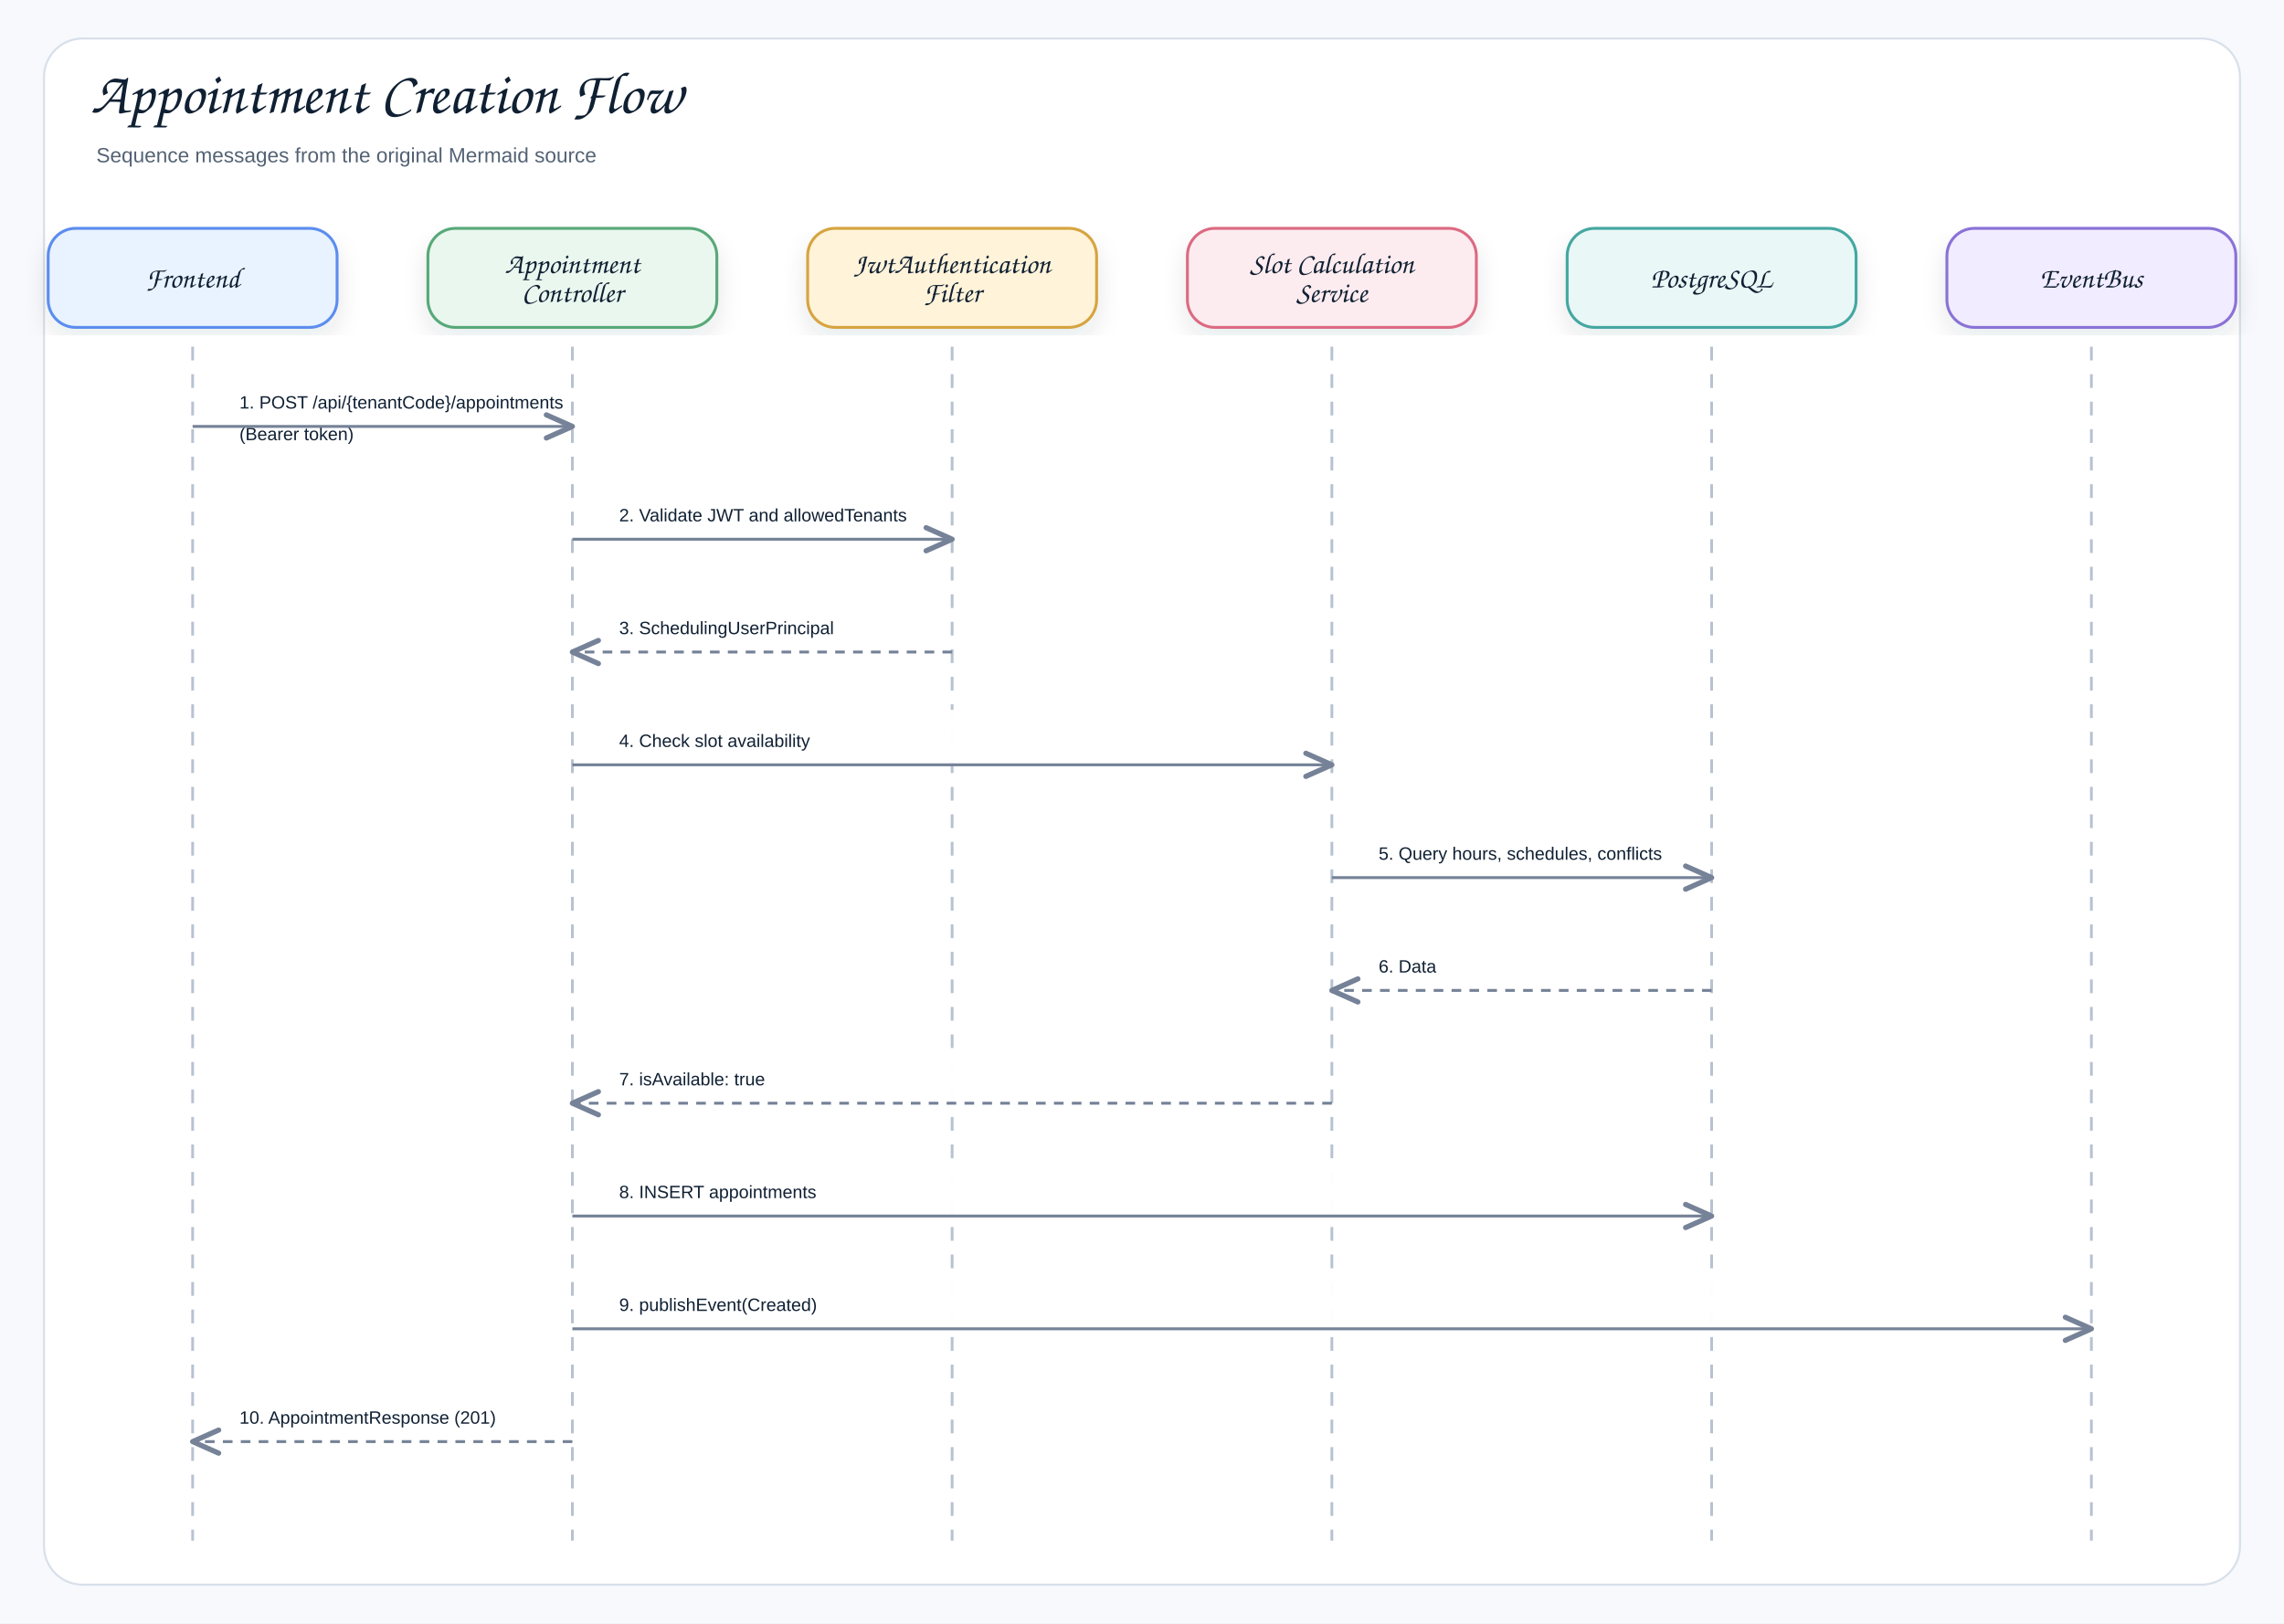
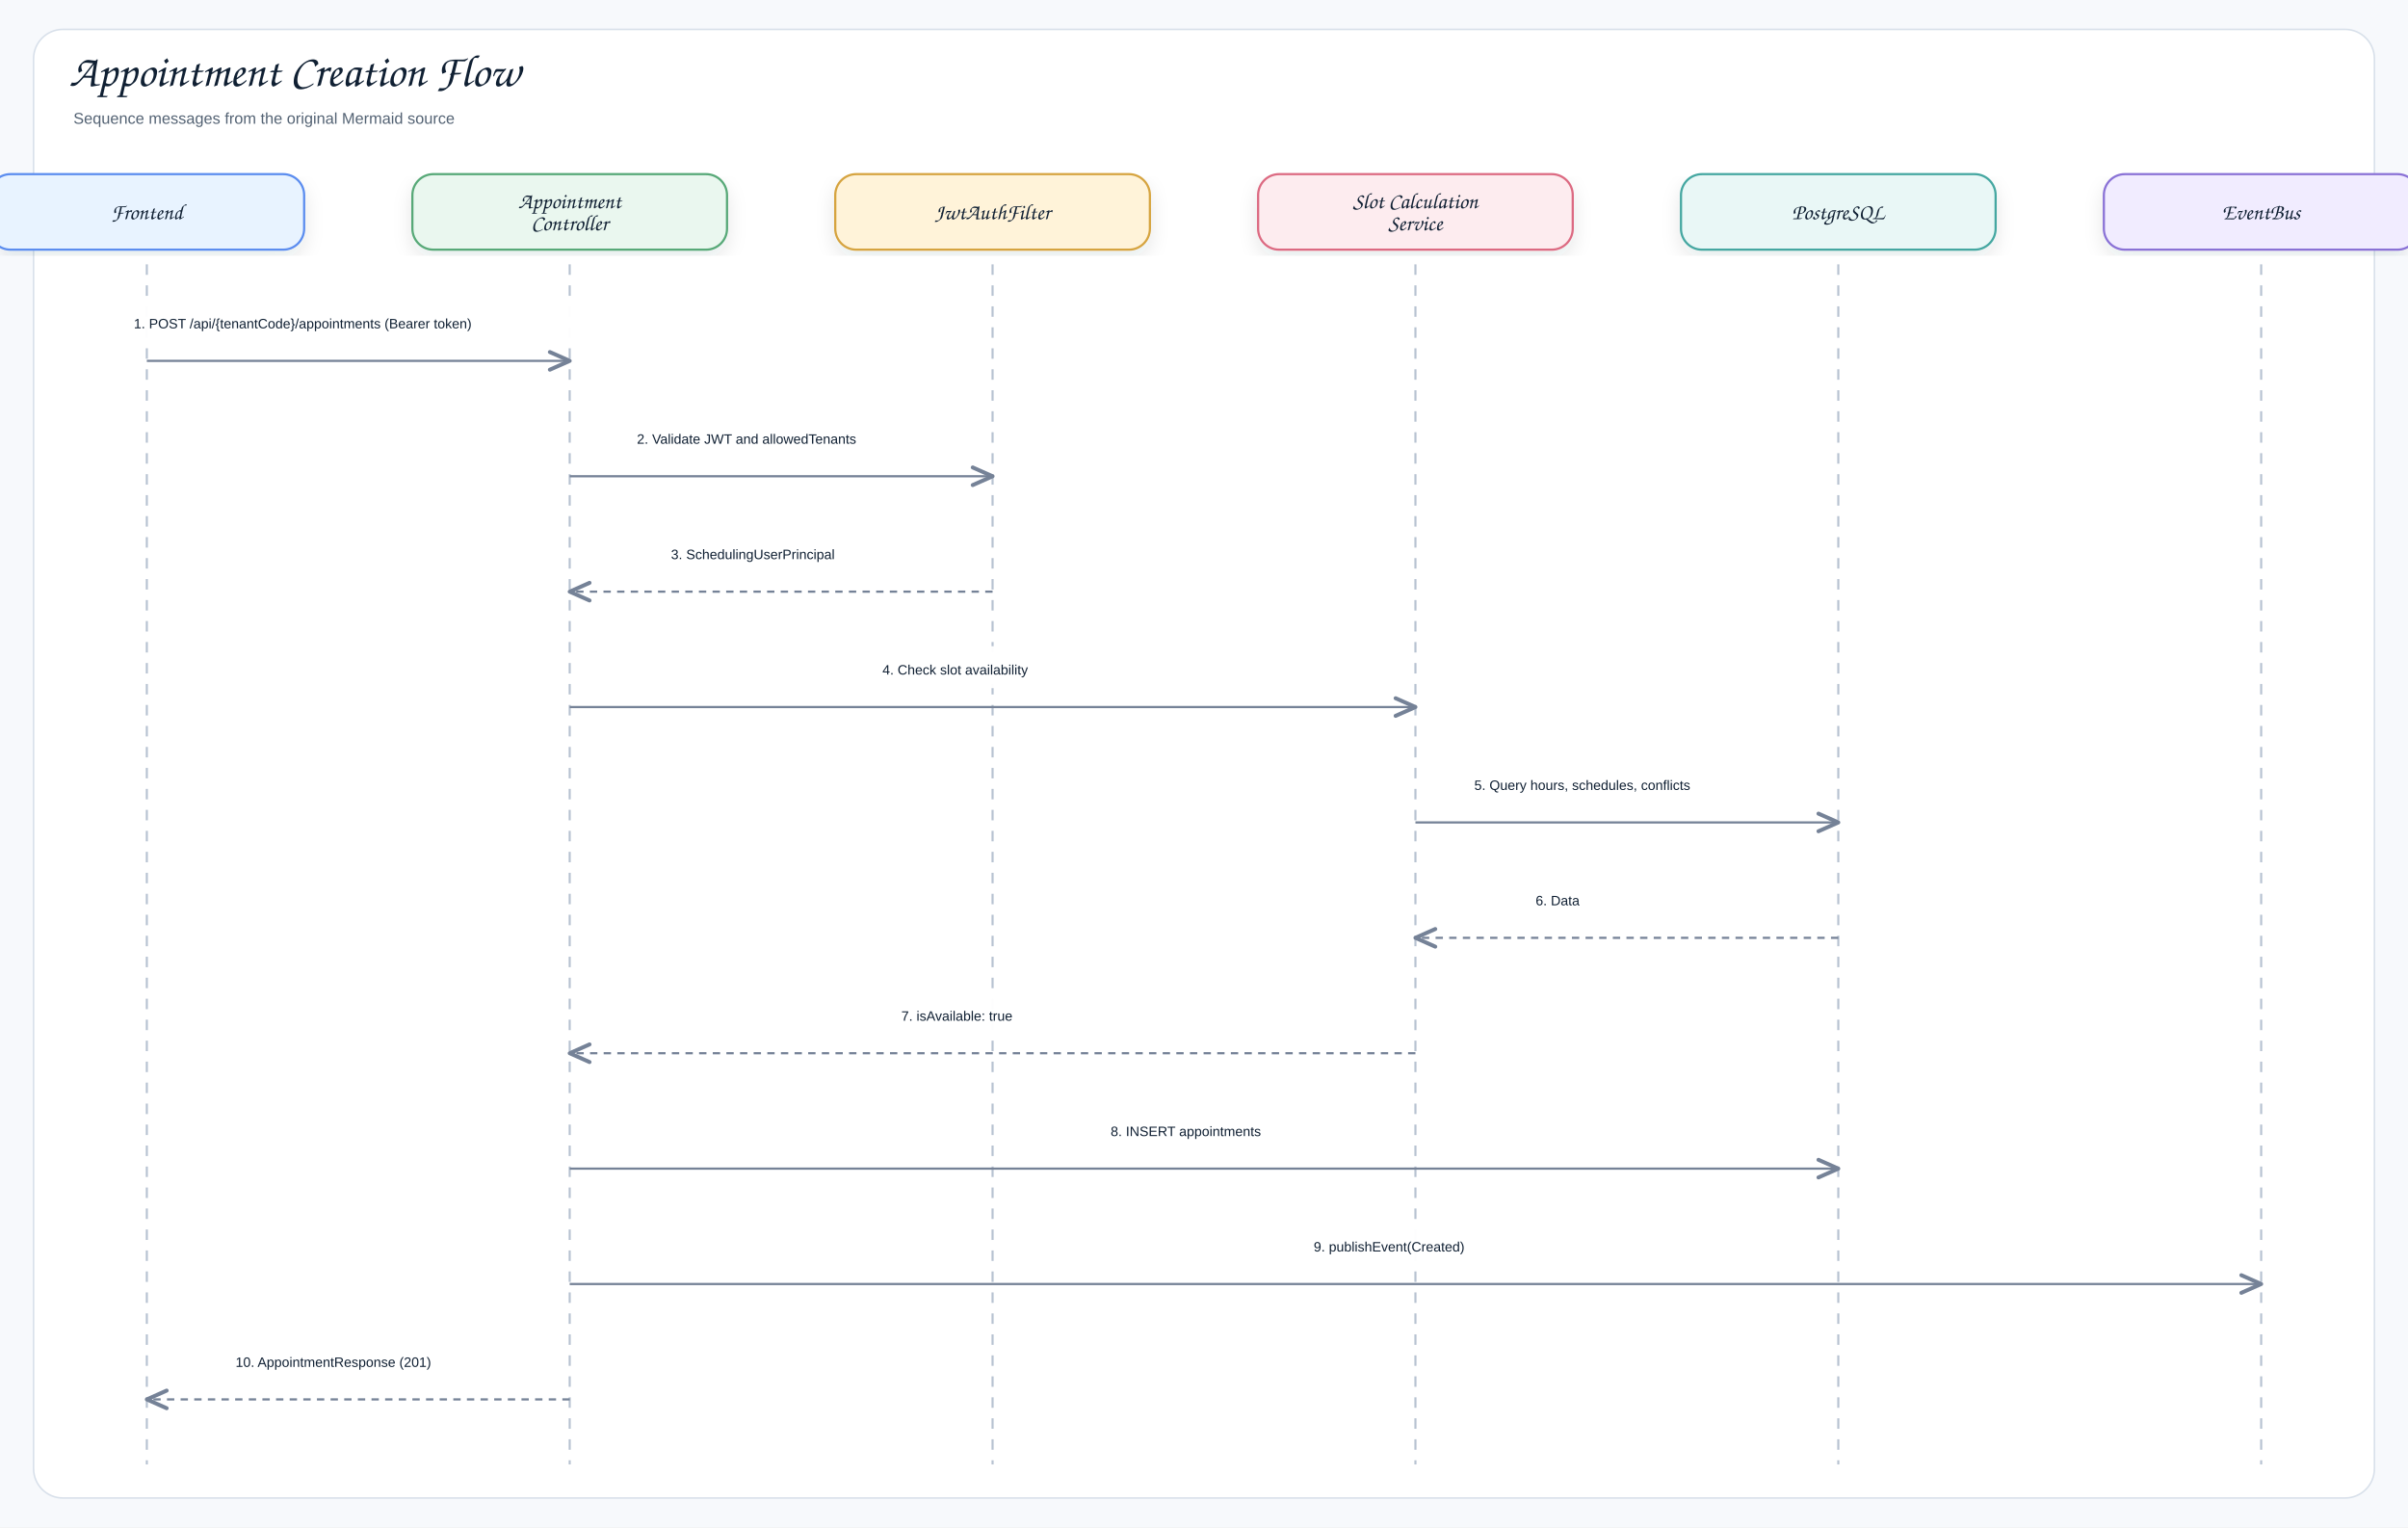
- <svg xmlns="http://www.w3.org/2000/svg" width="1660" height="1180" viewBox="0 0 1660 1180" role="img" aria-label="Appointment Creation Flow">
+ <svg xmlns="http://www.w3.org/2000/svg" width="2296" height="1456" viewBox="0 0 2296 1456" role="img" aria-label="Appointment Creation Flow">
  <defs>
    <filter id="shadow" x="-8%" y="-8%" width="116%" height="116%">
      <feDropShadow dx="0" dy="8" stdDeviation="9" flood-color="#1f2937" flood-opacity="0.10" />
    </filter>
    <marker id="openArrow" markerWidth="12" markerHeight="10" refX="10" refY="5" orient="auto" markerUnits="strokeWidth">
      <path d="M 1 1 L 10 5 L 1 9" fill="none" stroke="#758297" stroke-width="1.8" stroke-linecap="round" stroke-linejoin="round" />
    </marker>
    <marker id="inherit" markerWidth="14" markerHeight="12" refX="12" refY="6" orient="auto" markerUnits="strokeWidth">
      <path d="M 0 1 L 12 6 L 0 11 Z" fill="#ffffff" stroke="#758297" stroke-width="1.8" />
    </marker>
    <style>
    .canvas{fill:#f7f9fc}.frame{fill:#fff;stroke:#d8e0ea;stroke-width:1.5}
    .title{font-family:"Architects Daughter","Comic Sans MS","Comic Sans",cursive;font-size:43px;font-weight:400;fill:#102033}
    .subtitle{font-family:"Comic Sans MS","Comic Sans","Comic Neue",Arial,sans-serif;font-size:15px;font-weight:400;fill:#536273}
    .label{font-family:"Architects Daughter","Comic Sans MS","Comic Sans",cursive;font-size:25px;font-weight:400;fill:#102033}
    .smallLabel{font-family:"Architects Daughter","Comic Sans MS","Comic Sans",cursive;font-size:21px;font-weight:400;fill:#102033}
    .mono{font-family:"Comic Sans MS","Comic Sans","Comic Neue",Arial,sans-serif;font-size:12px;font-weight:400;fill:#102033}
    .small{font-family:"Comic Sans MS","Comic Sans","Comic Neue",Arial,sans-serif;font-size:12px;font-weight:400;fill:#536273}
    .strong{font-family:"Comic Sans MS","Comic Sans","Comic Neue",Arial,sans-serif;font-size:13px;font-weight:400;fill:#102033}
    .card{stroke-width:2.1;filter:url(#shadow)}.compartment{stroke-width:1.5;fill:none}
    .line{stroke:#758297;stroke-width:2.1;fill:none;marker-end:url(#openArrow)}
    .plainLine{stroke:#758297;stroke-width:2.1;fill:none}
    .dashed{stroke:#758297;stroke-width:2.1;stroke-dasharray:7 6;fill:none;marker-end:url(#openArrow)}
    .inheritLine{stroke:#758297;stroke-width:2.2;fill:none;marker-end:url(#inherit)}
    .implLine{stroke:#758297;stroke-width:2.2;stroke-dasharray:8 7;fill:none;marker-end:url(#inherit)}
  </style>
  </defs>
-   <rect class="canvas" width="1660" height="1180" />
-   <rect class="frame" x="32" y="28" width="1596" height="1124" rx="28" />
+   <rect class="canvas" width="2296" height="1456" />
+   <rect class="frame" x="32" y="28" width="2232" height="1400" rx="28" />
  <text class="title" x="66" y="82">Appointment Creation Flow</text>
  <text class="subtitle" x="70" y="118">Sequence messages from the original Mermaid source</text>
-   <rect class="card" x="35" y="166" width="210" height="72" rx="20" fill="#E8F3FF" stroke="#5B8DEF" />
+   <rect class="card" x="-10" y="166" width="300" height="72" rx="20" fill="#E8F3FF" stroke="#5B8DEF" />
  <text class="smallLabel" x="140" y="209" text-anchor="middle">Frontend</text>
-   <line x1="140" y1="252" x2="140" y2="1120" stroke="#b7c2d1" stroke-width="2" stroke-dasharray="10 10" />
-   <rect class="card" x="311" y="166" width="210" height="72" rx="20" fill="#EAF7EF" stroke="#58A978" />
-   <text class="smallLabel" x="416" y="198.5" text-anchor="middle">Appointment</text>
-   <text class="smallLabel" x="416" y="219.5" text-anchor="middle">Controller</text>
-   <line x1="416" y1="252" x2="416" y2="1120" stroke="#b7c2d1" stroke-width="2" stroke-dasharray="10 10" />
-   <rect class="card" x="587" y="166" width="210" height="72" rx="20" fill="#FFF3D9" stroke="#D6A441" />
-   <text class="smallLabel" x="692" y="198.5" text-anchor="middle">JwtAuthentication</text>
-   <text class="smallLabel" x="692" y="219.5" text-anchor="middle">Filter</text>
-   <line x1="692" y1="252" x2="692" y2="1120" stroke="#b7c2d1" stroke-width="2" stroke-dasharray="10 10" />
-   <rect class="card" x="863" y="166" width="210" height="72" rx="20" fill="#FDECEF" stroke="#DC6B82" />
-   <text class="smallLabel" x="968" y="198.5" text-anchor="middle">Slot Calculation</text>
-   <text class="smallLabel" x="968" y="219.5" text-anchor="middle">Service</text>
-   <line x1="968" y1="252" x2="968" y2="1120" stroke="#b7c2d1" stroke-width="2" stroke-dasharray="10 10" />
-   <rect class="card" x="1139" y="166" width="210" height="72" rx="20" fill="#E9F7F6" stroke="#45A7A1" />
-   <text class="smallLabel" x="1244" y="209" text-anchor="middle">PostgreSQL</text>
-   <line x1="1244" y1="252" x2="1244" y2="1120" stroke="#b7c2d1" stroke-width="2" stroke-dasharray="10 10" />
-   <rect class="card" x="1415" y="166" width="210" height="72" rx="20" fill="#F1ECFF" stroke="#8A72D6" />
-   <text class="smallLabel" x="1520" y="209" text-anchor="middle">EventBus</text>
-   <line x1="1520" y1="252" x2="1520" y2="1120" stroke="#b7c2d1" stroke-width="2" stroke-dasharray="10 10" />
-   <rect x="158" y="270" width="240" height="62" rx="12" fill="#ffffff" opacity="0.97" />
-   <text class="strong" x="174" y="297" text-anchor="start">1. POST /api/{tenantCode}/appointments</text>
-   <text class="strong" x="174" y="320" text-anchor="start">(Bearer token)</text>
-   <path class="line" d="M140 310 L416 310" />
-   <rect x="434" y="352" width="240" height="39" rx="12" fill="#ffffff" opacity="0.97" />
-   <text class="strong" x="450" y="379" text-anchor="start">2. Validate JWT and allowedTenants</text>
-   <path class="line" d="M416 392 L692 392" />
-   <rect x="434" y="434" width="240" height="39" rx="12" fill="#ffffff" opacity="0.97" />
-   <text class="strong" x="450" y="461" text-anchor="start">3. SchedulingUserPrincipal</text>
-   <path class="dashed" d="M692 474 L416 474" />
-   <rect x="434" y="516" width="516" height="39" rx="12" fill="#ffffff" opacity="0.97" />
-   <text class="strong" x="450" y="543" text-anchor="start">4. Check slot availability</text>
-   <path class="line" d="M416 556 L968 556" />
-   <rect x="986" y="598" width="240" height="39" rx="12" fill="#ffffff" opacity="0.97" />
-   <text class="strong" x="1002" y="625" text-anchor="start">5. Query hours, schedules, conflicts</text>
-   <path class="line" d="M968 638 L1244 638" />
-   <rect x="986" y="680" width="240" height="39" rx="12" fill="#ffffff" opacity="0.97" />
-   <text class="strong" x="1002" y="707" text-anchor="start">6. Data</text>
-   <path class="dashed" d="M1244 720 L968 720" />
-   <rect x="434" y="762" width="516" height="39" rx="12" fill="#ffffff" opacity="0.97" />
-   <text class="strong" x="450" y="789" text-anchor="start">7. isAvailable: true</text>
-   <path class="dashed" d="M968 802 L416 802" />
-   <rect x="434" y="844" width="792" height="39" rx="12" fill="#ffffff" opacity="0.97" />
-   <text class="strong" x="450" y="871" text-anchor="start">8. INSERT appointments</text>
-   <path class="line" d="M416 884 L1244 884" />
-   <rect x="434" y="926" width="1068" height="39" rx="12" fill="#ffffff" opacity="0.97" />
-   <text class="strong" x="450" y="953" text-anchor="start">9. publishEvent(Created)</text>
-   <path class="line" d="M416 966 L1520 966" />
-   <rect x="158" y="1008" width="240" height="39" rx="12" fill="#ffffff" opacity="0.97" />
-   <text class="strong" x="174" y="1035" text-anchor="start">10. AppointmentResponse (201)</text>
-   <path class="dashed" d="M416 1048 L140 1048" />
+   <line class="lifeline" x1="140" y1="252" x2="140" y2="1396" stroke="#b7c2d1" stroke-width="2" stroke-dasharray="10 10" />
+   <rect class="card" x="393.2" y="166" width="300" height="72" rx="20" fill="#EAF7EF" stroke="#58A978" />
+   <text class="smallLabel" x="543.2" y="198.5" text-anchor="middle">Appointment</text>
+   <text class="smallLabel" x="543.2" y="219.5" text-anchor="middle">Controller</text>
+   <line class="lifeline" x1="543.2" y1="252" x2="543.2" y2="1396" stroke="#b7c2d1" stroke-width="2" stroke-dasharray="10 10" />
+   <rect class="card" x="796.4" y="166" width="300" height="72" rx="20" fill="#FFF3D9" stroke="#D6A441" />
+   <text class="smallLabel" x="946.4" y="209" text-anchor="middle">JwtAuthFilter</text>
+   <line class="lifeline" x1="946.4" y1="252" x2="946.4" y2="1396" stroke="#b7c2d1" stroke-width="2" stroke-dasharray="10 10" />
+   <rect class="card" x="1199.6" y="166" width="300" height="72" rx="20" fill="#FDECEF" stroke="#DC6B82" />
+   <text class="smallLabel" x="1349.6" y="198.5" text-anchor="middle">Slot Calculation</text>
+   <text class="smallLabel" x="1349.6" y="219.5" text-anchor="middle">Service</text>
+   <line class="lifeline" x1="1349.6" y1="252" x2="1349.6" y2="1396" stroke="#b7c2d1" stroke-width="2" stroke-dasharray="10 10" />
+   <rect class="card" x="1602.8" y="166" width="300" height="72" rx="20" fill="#E9F7F6" stroke="#45A7A1" />
+   <text class="smallLabel" x="1752.8" y="209" text-anchor="middle">PostgreSQL</text>
+   <line class="lifeline" x1="1752.8" y1="252" x2="1752.8" y2="1396" stroke="#b7c2d1" stroke-width="2" stroke-dasharray="10 10" />
+   <rect class="card" x="2006" y="166" width="300" height="72" rx="20" fill="#F1ECFF" stroke="#8A72D6" />
+   <text class="smallLabel" x="2156" y="209" text-anchor="middle">EventBus</text>
+   <line class="lifeline" x1="2156" y1="252" x2="2156" y2="1396" stroke="#b7c2d1" stroke-width="2" stroke-dasharray="10 10" />
+   <rect x="109.6" y="286" width="464" height="40" rx="12" fill="#ffffff" opacity="0.97" />
+   <text class="strong" x="127.6" y="313" text-anchor="start">1. POST /api/{tenantCode}/appointments (Bearer token)</text>
+   <path class="line" d="M140 344 L543.2 344" />
+   <rect x="589.3" y="396" width="311" height="40" rx="12" fill="#ffffff" opacity="0.97" />
+   <text class="strong" x="607.3" y="423" text-anchor="start">2. Validate JWT and allowedTenants</text>
+   <path class="line" d="M543.2 454 L946.4 454" />
+   <rect x="621.8" y="506" width="246" height="40" rx="12" fill="#ffffff" opacity="0.97" />
+   <text class="strong" x="639.8" y="533" text-anchor="start">3. SchedulingUserPrincipal</text>
+   <path class="dashed" d="M946.4 564 L543.2 564" />
+   <rect x="823.4" y="616" width="246" height="40" rx="12" fill="#ffffff" opacity="0.97" />
+   <text class="strong" x="841.4" y="643" text-anchor="start">4. Check slot availability</text>
+   <path class="line" d="M543.2 674 L1349.6 674" />
+   <rect x="1387.7" y="726" width="327" height="40" rx="12" fill="#ffffff" opacity="0.97" />
+   <text class="strong" x="1405.7" y="753" text-anchor="start">5. Query hours, schedules, conflicts</text>
+   <path class="line" d="M1349.6 784 L1752.8 784" />
+   <rect x="1446.2" y="836" width="210" height="40" rx="12" fill="#ffffff" opacity="0.97" />
+   <text class="strong" x="1464.2" y="863" text-anchor="start">6. Data</text>
+   <path class="dashed" d="M1752.8 894 L1349.6 894" />
+   <rect x="841.4" y="946" width="210" height="40" rx="12" fill="#ffffff" opacity="0.97" />
+   <text class="strong" x="859.4" y="973" text-anchor="start">7. isAvailable: true</text>
+   <path class="dashed" d="M1349.6 1004 L543.2 1004" />
+   <rect x="1041" y="1056" width="214" height="40" rx="12" fill="#ffffff" opacity="0.97" />
+   <text class="strong" x="1059" y="1083" text-anchor="start">8. INSERT appointments</text>
+   <path class="line" d="M543.2 1114 L1752.8 1114" />
+   <rect x="1234.6" y="1166" width="230" height="40" rx="12" fill="#ffffff" opacity="0.97" />
+   <text class="strong" x="1252.6" y="1193" text-anchor="start">9. publishEvent(Created)</text>
+   <path class="line" d="M543.2 1224 L2156 1224" />
+   <rect x="206.6" y="1276" width="270" height="40" rx="12" fill="#ffffff" opacity="0.97" />
+   <text class="strong" x="224.6" y="1303" text-anchor="start">10. AppointmentResponse (201)</text>
+   <path class="dashed" d="M543.2 1334 L140 1334" />
</svg>
